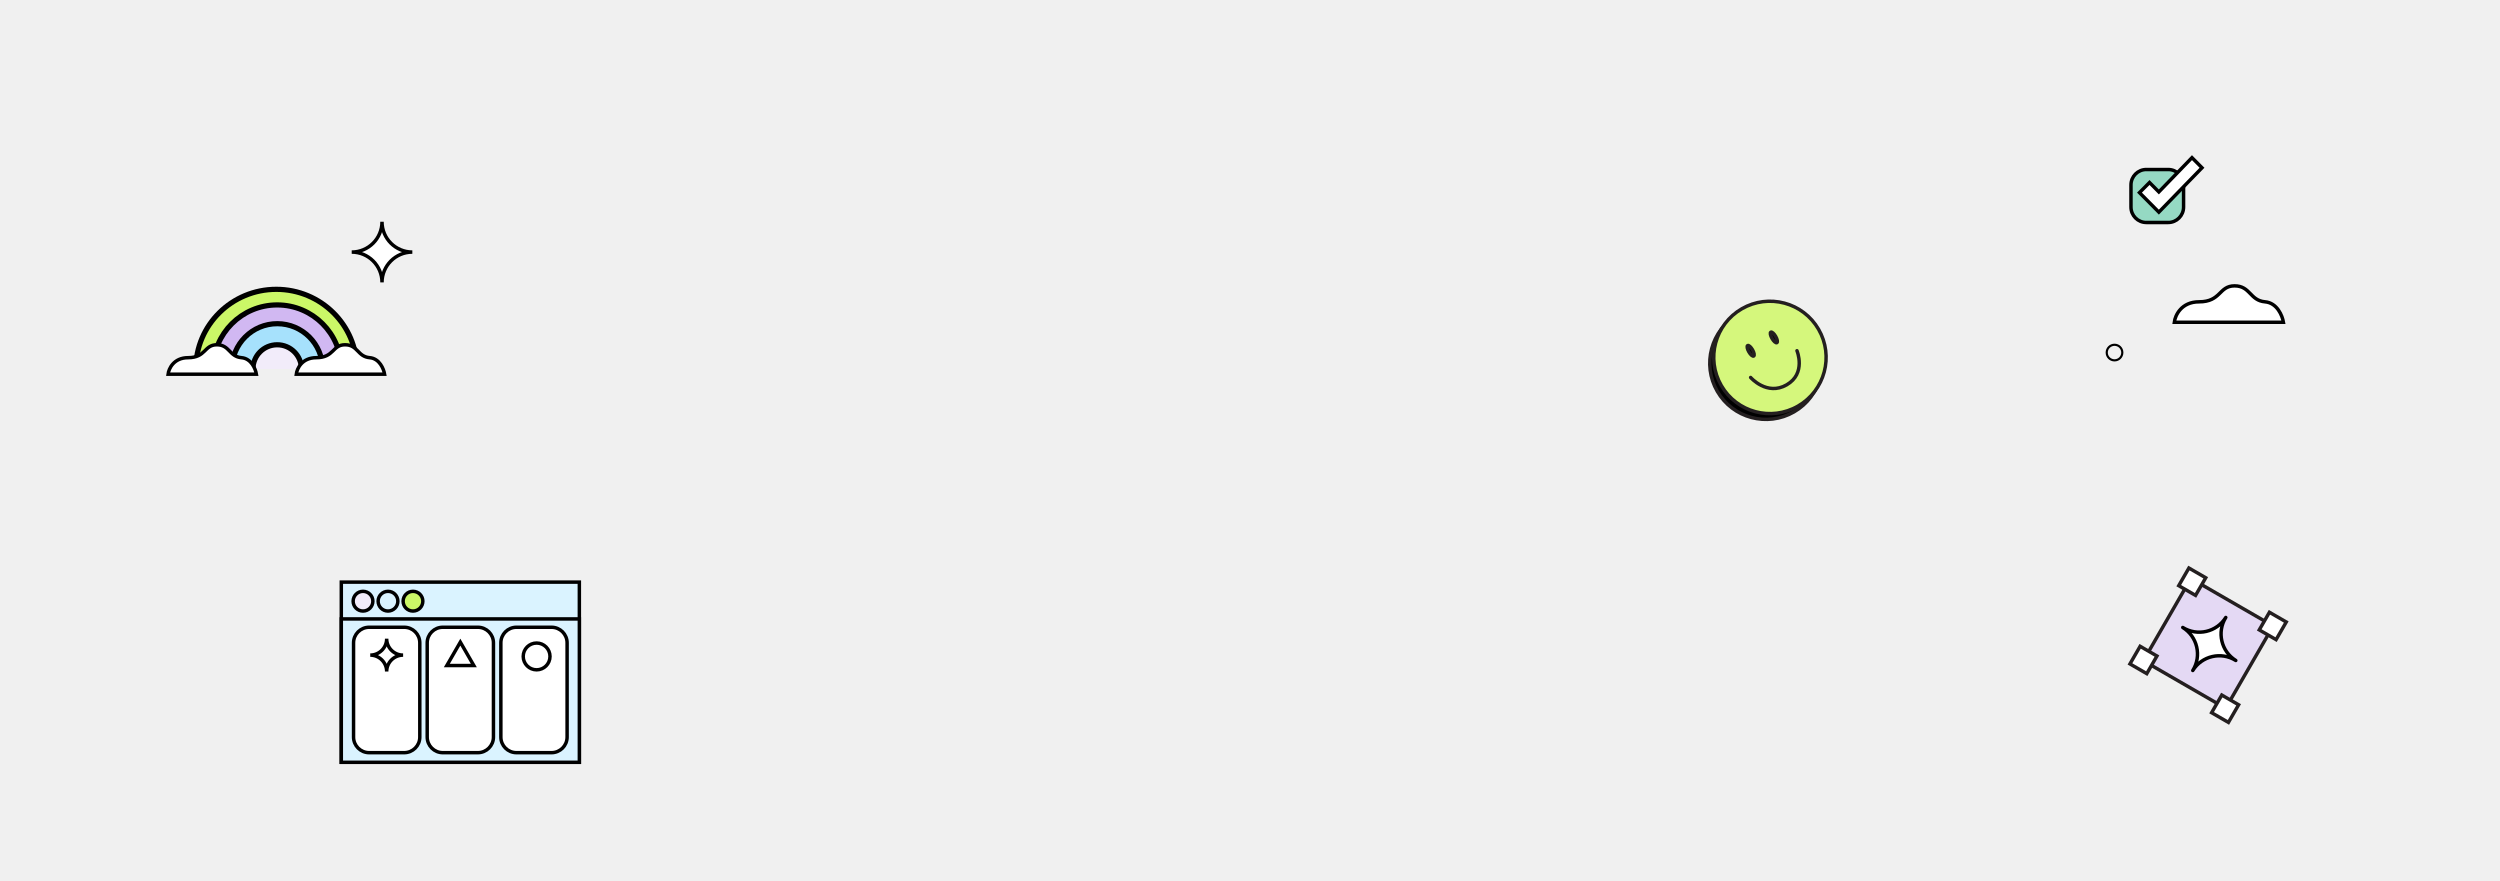
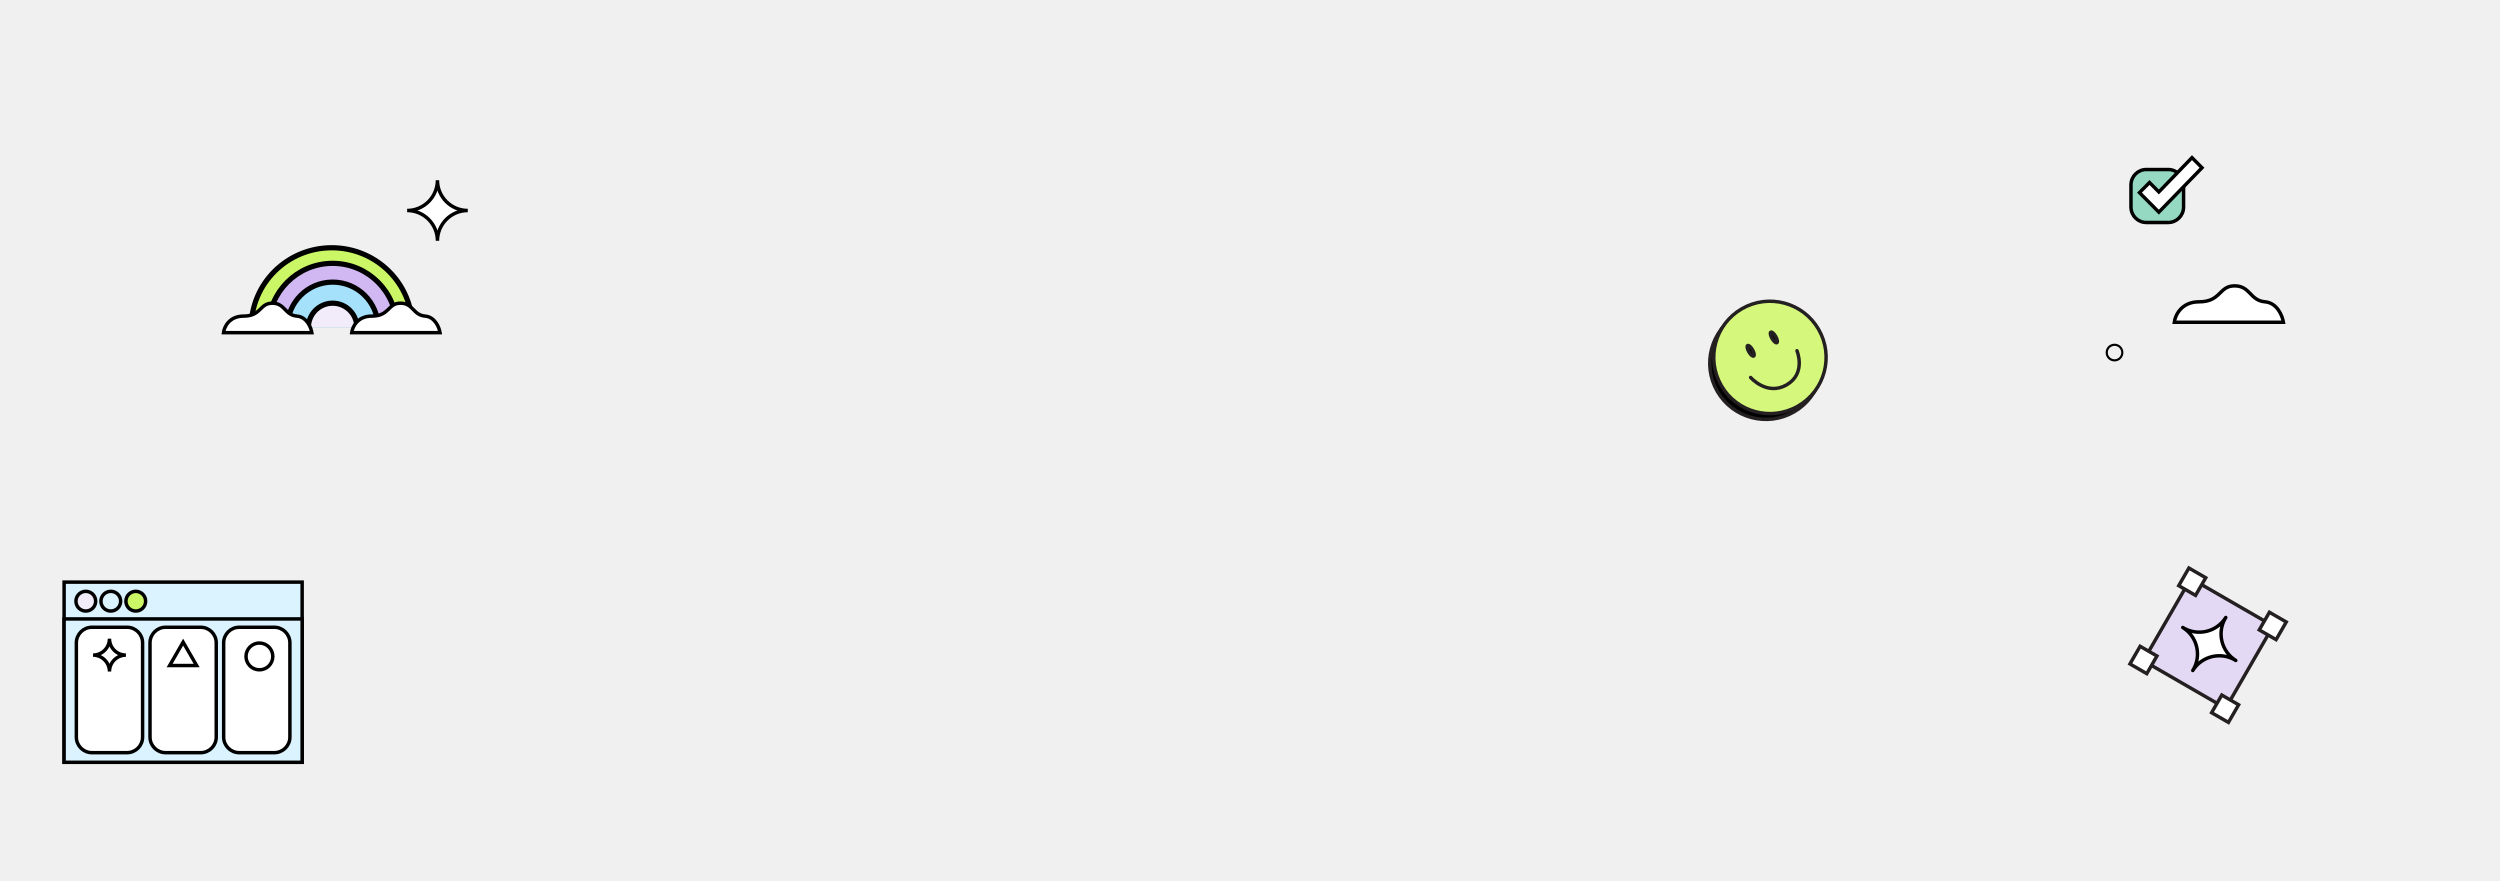
<svg xmlns="http://www.w3.org/2000/svg" width="1443" height="508" viewBox="0 0 1443 508" fill="none">
  <rect width="1443" height="508" fill="none" />
-   <path d="M238 145.5C228.332 145.5 220.5 153.339 220.5 163C220.5 153.332 212.661 145.5 203 145.5C212.661 145.5 220.493 137.668 220.493 128C220.493 137.668 228.332 145.5 237.993 145.5H238Z" fill="white" stroke="black" stroke-width="2" stroke-miterlimit="10" />
+   <path d="M270 121.5C260.332 121.5 252.5 129.339 252.5 139C252.5 129.332 244.661 121.5 235 121.5C244.661 121.5 252.493 113.668 252.493 104C252.493 113.668 260.332 121.5 269.993 121.5H270Z" fill="white" stroke="black" stroke-width="2" stroke-miterlimit="10" />
  <path d="M1312.07 361.311L1264.57 333.888L1237.15 381.386L1284.65 408.81L1312.07 361.311Z" fill="#E4D9F4" stroke="#241F20" stroke-width="2" stroke-miterlimit="10" />
  <path d="M1319.63 359.017L1309.91 353.408L1304.04 363.582L1313.75 369.191L1319.63 359.017Z" fill="white" stroke="#241F20" stroke-width="2" stroke-miterlimit="10" />
  <path d="M1292.13 406.803L1282.41 401.194L1276.54 411.368L1286.25 416.977L1292.13 406.803Z" fill="white" stroke="#241F20" stroke-width="2" stroke-miterlimit="10" />
  <path d="M1273.15 333.486L1263.43 327.877L1257.56 338.051L1267.27 343.66L1273.15 333.486Z" fill="white" stroke="#241F20" stroke-width="2" stroke-miterlimit="10" />
  <path d="M1244.99 378.655L1235.28 373.045L1229.41 383.219L1239.12 388.829L1244.99 378.655Z" fill="white" stroke="#241F20" stroke-width="2" stroke-miterlimit="10" />
  <path d="M1290.5 381.23C1282.05 375.97 1270.93 378.558 1265.67 387.011C1270.93 378.558 1268.34 367.438 1259.89 362.177C1268.34 367.438 1279.46 364.849 1284.72 356.396C1279.46 364.849 1282.05 375.97 1290.5 381.23Z" fill="white" stroke="black" stroke-width="2" stroke-linecap="round" stroke-linejoin="round" />
  <path d="M1220.5 208C1222.99 208 1225 205.985 1225 203.5C1225 201.015 1222.99 199 1220.5 199C1218.01 199 1216 201.015 1216 203.5C1216 205.985 1218.01 208 1220.5 208Z" stroke="black" stroke-width="1.25" stroke-miterlimit="10" />
  <path d="M1251.5 97.84H1238.85C1233.96 97.84 1230 101.834 1230 106.76V119.506C1230 124.432 1233.96 128.426 1238.85 128.426H1251.5C1256.39 128.426 1260.36 124.432 1260.36 119.506V106.76C1260.36 101.834 1256.39 97.84 1251.5 97.84Z" fill="#95D9C3" stroke="black" stroke-width="2" stroke-miterlimit="10" />
  <path d="M1246.09 122.445L1234.91 111.183L1240.7 105.348L1246.09 110.781L1265.21 91L1271 96.835L1246.09 122.445Z" fill="white" stroke="black" stroke-width="2" stroke-miterlimit="10" />
  <path d="M1035.51 237.734C1051.02 228.779 1056.34 208.946 1047.38 193.436C1038.43 177.926 1018.59 172.612 1003.08 181.566C987.574 190.521 982.259 210.354 991.214 225.865C1000.17 241.375 1020 246.689 1035.51 237.734Z" fill="black" stroke="#241F20" stroke-width="2" stroke-miterlimit="10" />
  <path d="M1034.9 205.784C1034.9 205.784 1040.37 218.884 1028.96 225.469C1017.56 232.053 1008.15 221.225 1008.15 221.225" fill="black" />
  <path d="M1034.9 205.784C1034.9 205.784 1040.37 218.884 1028.96 225.469C1017.56 232.053 1008.15 221.225 1008.15 221.225" stroke="#241F20" stroke-width="2" stroke-linecap="round" stroke-linejoin="round" />
  <path d="M1009.93 208.868C1010.51 208.533 1010.2 206.904 1009.23 205.229C1008.26 203.553 1007.01 202.466 1006.43 202.801C1005.85 203.135 1006.16 204.764 1007.13 206.44C1008.1 208.115 1009.35 209.202 1009.93 208.868Z" fill="black" stroke="#241F20" stroke-width="2" stroke-miterlimit="10" />
  <path d="M1023.31 201.146C1023.88 200.811 1023.57 199.182 1022.6 197.507C1021.64 195.831 1020.38 194.744 1019.8 195.079C1019.22 195.413 1019.54 197.043 1020.51 198.718C1021.47 200.393 1022.73 201.48 1023.31 201.146Z" fill="black" stroke="#241F20" stroke-width="2" stroke-miterlimit="10" />
  <path d="M1037.82 234.385C1053.33 225.43 1058.65 205.597 1049.69 190.087C1040.74 174.577 1020.9 169.263 1005.39 178.217C989.884 187.172 984.57 207.005 993.525 222.516C1002.48 238.026 1022.31 243.34 1037.82 234.385Z" fill="#D5F77C" stroke="#241F20" stroke-width="2" stroke-miterlimit="10" />
  <path d="M1037.21 202.435C1037.21 202.435 1042.68 215.535 1031.27 222.12C1019.87 228.704 1010.46 217.876 1010.46 217.876" stroke="#241F20" stroke-width="2" stroke-linecap="round" stroke-linejoin="round" />
  <path d="M1012.24 205.518C1012.82 205.184 1012.51 203.555 1011.54 201.879C1010.57 200.204 1009.32 199.117 1008.74 199.452C1008.16 199.786 1008.47 201.415 1009.44 203.091C1010.41 204.766 1011.66 205.853 1012.24 205.518Z" fill="black" stroke="#241F20" stroke-width="2" stroke-miterlimit="10" />
  <path d="M1025.62 197.797C1026.2 197.462 1025.88 195.833 1024.91 194.158C1023.95 192.482 1022.69 191.395 1022.11 191.73C1021.53 192.064 1021.85 193.694 1022.82 195.369C1023.78 197.044 1025.04 198.131 1025.62 197.797Z" fill="black" stroke="#241F20" stroke-width="2" stroke-miterlimit="10" />
-   <path d="M197 336H334.401V357.635V440H197V357.635V336Z" fill="#DAF3FF" />
-   <path d="M197 357.635V440H334.401V357.635M197 357.635V336H334.401V357.635M197 357.635H334.401" stroke="black" stroke-width="2" />
-   <circle cx="209.525" cy="347.007" r="5.693" fill="#F2ECFA" stroke="black" stroke-width="2" />
-   <circle cx="223.949" cy="347.007" r="5.693" fill="#DAF3FF" stroke="black" stroke-width="2" />
-   <circle cx="238.373" cy="347.007" r="5.693" fill="#CBF767" stroke="black" stroke-width="2" />
-   <rect x="197" y="357.255" width="137.401" height="82.745" fill="#DAF3FF" stroke="black" stroke-width="2" />
-   <rect x="204.072" y="362.051" width="38.234" height="72.394" rx="9" fill="white" stroke="black" stroke-width="2" />
-   <rect x="246.584" y="362.051" width="38.234" height="72.394" rx="9" fill="white" stroke="black" stroke-width="2" />
-   <rect x="289.096" y="362.051" width="38.234" height="72.394" rx="9" fill="white" stroke="black" stroke-width="2" />
-   <path d="M232.679 378.132C227.437 378.132 223.19 382.382 223.19 387.621C223.19 382.378 218.94 378.132 213.701 378.132C218.94 378.132 223.186 373.885 223.186 368.643C223.186 373.885 227.437 378.132 232.675 378.132H232.679Z" fill="white" stroke="black" stroke-width="2" stroke-miterlimit="10" />
-   <path d="M265.701 370.643L273.501 384.154H257.9L265.701 370.643Z" fill="white" stroke="black" stroke-width="2" />
-   <circle cx="309.73" cy="378.891" r="7.73" fill="white" stroke="black" stroke-width="2" />
+   <path d="M37 336H174.401V357.635V440H37V357.635V336Z" fill="#DAF3FF" />
+   <path d="M37 357.635V440H174.401V357.635M37 357.635V336H174.401V357.635M37 357.635H174.401" stroke="black" stroke-width="2" />
+   <circle cx="49.526" cy="347.007" r="5.693" fill="#F2ECFA" stroke="black" stroke-width="2" />
+   <circle cx="63.949" cy="347.007" r="5.693" fill="#DAF3FF" stroke="black" stroke-width="2" />
+   <circle cx="78.373" cy="347.007" r="5.693" fill="#CBF767" stroke="black" stroke-width="2" />
+   <rect x="37" y="357.255" width="137.401" height="82.745" fill="#DAF3FF" stroke="black" stroke-width="2" />
+   <rect x="44.072" y="362.051" width="38.234" height="72.394" rx="9" fill="white" stroke="black" stroke-width="2" />
+   <rect x="86.584" y="362.051" width="38.234" height="72.394" rx="9" fill="white" stroke="black" stroke-width="2" />
+   <rect x="129.096" y="362.051" width="38.234" height="72.394" rx="9" fill="white" stroke="black" stroke-width="2" />
+   <path d="M72.679 378.132C67.437 378.132 63.19 382.382 63.19 387.621C63.19 382.378 58.94 378.132 53.701 378.132C58.94 378.132 63.186 373.885 63.186 368.643C63.186 373.885 67.437 378.132 72.675 378.132H72.679Z" fill="white" stroke="black" stroke-width="2" stroke-miterlimit="10" />
+   <path d="M105.701 370.643L113.501 384.154H97.9L105.701 370.643Z" fill="white" stroke="black" stroke-width="2" />
+   <circle cx="149.73" cy="378.891" r="7.73" fill="white" stroke="black" stroke-width="2" />
  <path d="M1318 186H1260.13H1255C1255.49 182.07 1259.03 174.211 1269.28 174.211C1282.1 174.211 1280.64 165 1289.8 165C1298.95 165 1298.59 173.474 1307.38 174.211C1314.41 174.8 1317.39 182.316 1318 186Z" fill="white" stroke="black" stroke-width="2" />
-   <path d="M113 213C113 187.596 133.819 167 159.5 167C185.181 167 206 187.596 206 213" fill="#CBF767" />
-   <path d="M113 213C113 187.596 133.819 167 159.5 167C185.181 167 206 187.596 206 213" stroke="black" stroke-width="3" stroke-miterlimit="10" />
-   <path d="M123 213.001C123 192.566 139.565 176 160 176C180.435 176 197 192.566 197 213.001" fill="#D1B8F2" />
-   <path d="M123 213.001C123 192.566 139.565 176 160 176C180.435 176 197 192.566 197 213.001" stroke="black" stroke-width="3" stroke-miterlimit="10" />
-   <path d="M133.875 213.001C133.875 198.548 145.591 186.833 160.042 186.833C174.493 186.833 186.209 198.549 186.209 213.001" fill="#A6E1FC" />
-   <path d="M133.875 213.001C133.875 198.548 145.591 186.833 160.042 186.833C174.493 186.833 186.209 198.549 186.209 213.001" stroke="black" stroke-width="3" stroke-miterlimit="10" />
-   <path d="M146 213C146 205.268 152.268 199 160 199C167.732 199 174 205.268 174 213" fill="#F2ECFA" />
-   <path d="M146 213C146 205.268 152.268 199 160 199C167.732 199 174 205.268 174 213" stroke="black" stroke-width="3" stroke-miterlimit="10" />
-   <path d="M222 216H175.151H171C171.395 212.819 174.262 206.456 182.564 206.456C192.942 206.456 191.756 199 199.169 199C206.581 199 206.285 205.86 213.401 206.456C219.094 206.933 221.506 213.018 222 216Z" fill="white" stroke="black" stroke-width="2" />
-   <path d="M148 216H101.151H97C97.395 212.819 100.262 206.456 108.564 206.456C118.942 206.456 117.756 199 125.169 199C132.581 199 132.285 205.86 139.401 206.456C145.094 206.933 147.506 213.018 148 216Z" fill="white" stroke="black" stroke-width="2" />
+   <path d="M145 189C145 163.596 165.819 143 191.5 143C217.181 143 238 163.596 238 189" fill="#CBF767" />
+   <path d="M145 189C145 163.596 165.819 143 191.5 143C217.181 143 238 163.596 238 189" stroke="black" stroke-width="3" stroke-miterlimit="10" />
+   <path d="M155 189.001C155 168.566 171.565 152 192 152C212.435 152 229 168.566 229 189.001" fill="#D1B8F2" />
+   <path d="M155 189.001C155 168.566 171.565 152 192 152C212.435 152 229 168.566 229 189.001" stroke="black" stroke-width="3" stroke-miterlimit="10" />
+   <path d="M165.875 189.001C165.875 174.548 177.591 162.833 192.042 162.833C206.493 162.833 218.209 174.549 218.209 189.001" fill="#A6E1FC" />
+   <path d="M165.875 189.001C165.875 174.548 177.591 162.833 192.042 162.833C206.493 162.833 218.209 174.549 218.209 189.001" stroke="black" stroke-width="3" stroke-miterlimit="10" />
+   <path d="M178 189C178 181.268 184.268 175 192 175C199.732 175 206 181.268 206 189" fill="#F2ECFA" />
+   <path d="M178 189C178 181.268 184.268 175 192 175C199.732 175 206 181.268 206 189" stroke="black" stroke-width="3" stroke-miterlimit="10" />
+   <path d="M254 192H207.151H203C203.395 188.819 206.262 182.456 214.564 182.456C224.942 182.456 223.756 175 231.169 175C238.581 175 238.285 181.86 245.401 182.456C251.094 182.933 253.506 189.018 254 192Z" fill="white" stroke="black" stroke-width="2" />
+   <path d="M180 192H133.151H129C129.395 188.819 132.262 182.456 140.564 182.456C150.942 182.456 149.756 175 157.169 175C164.581 175 164.285 181.86 171.401 182.456C177.094 182.933 179.506 189.018 180 192Z" fill="white" stroke="black" stroke-width="2" />
</svg>
